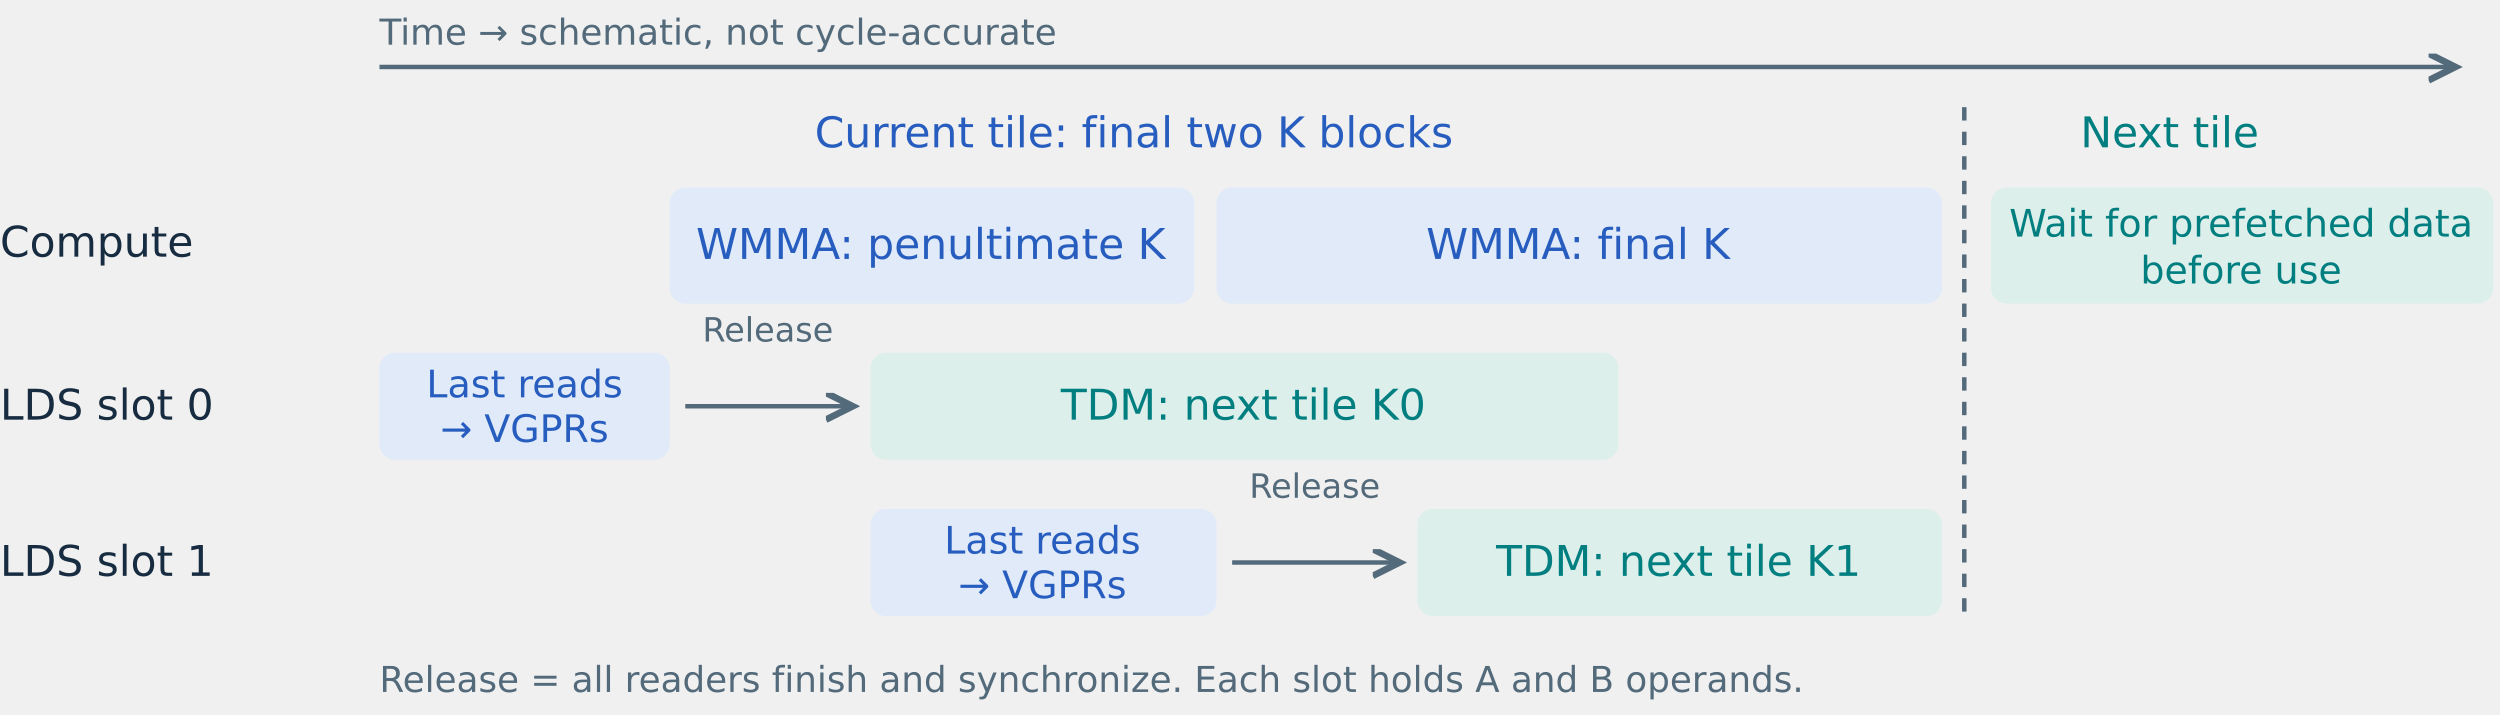
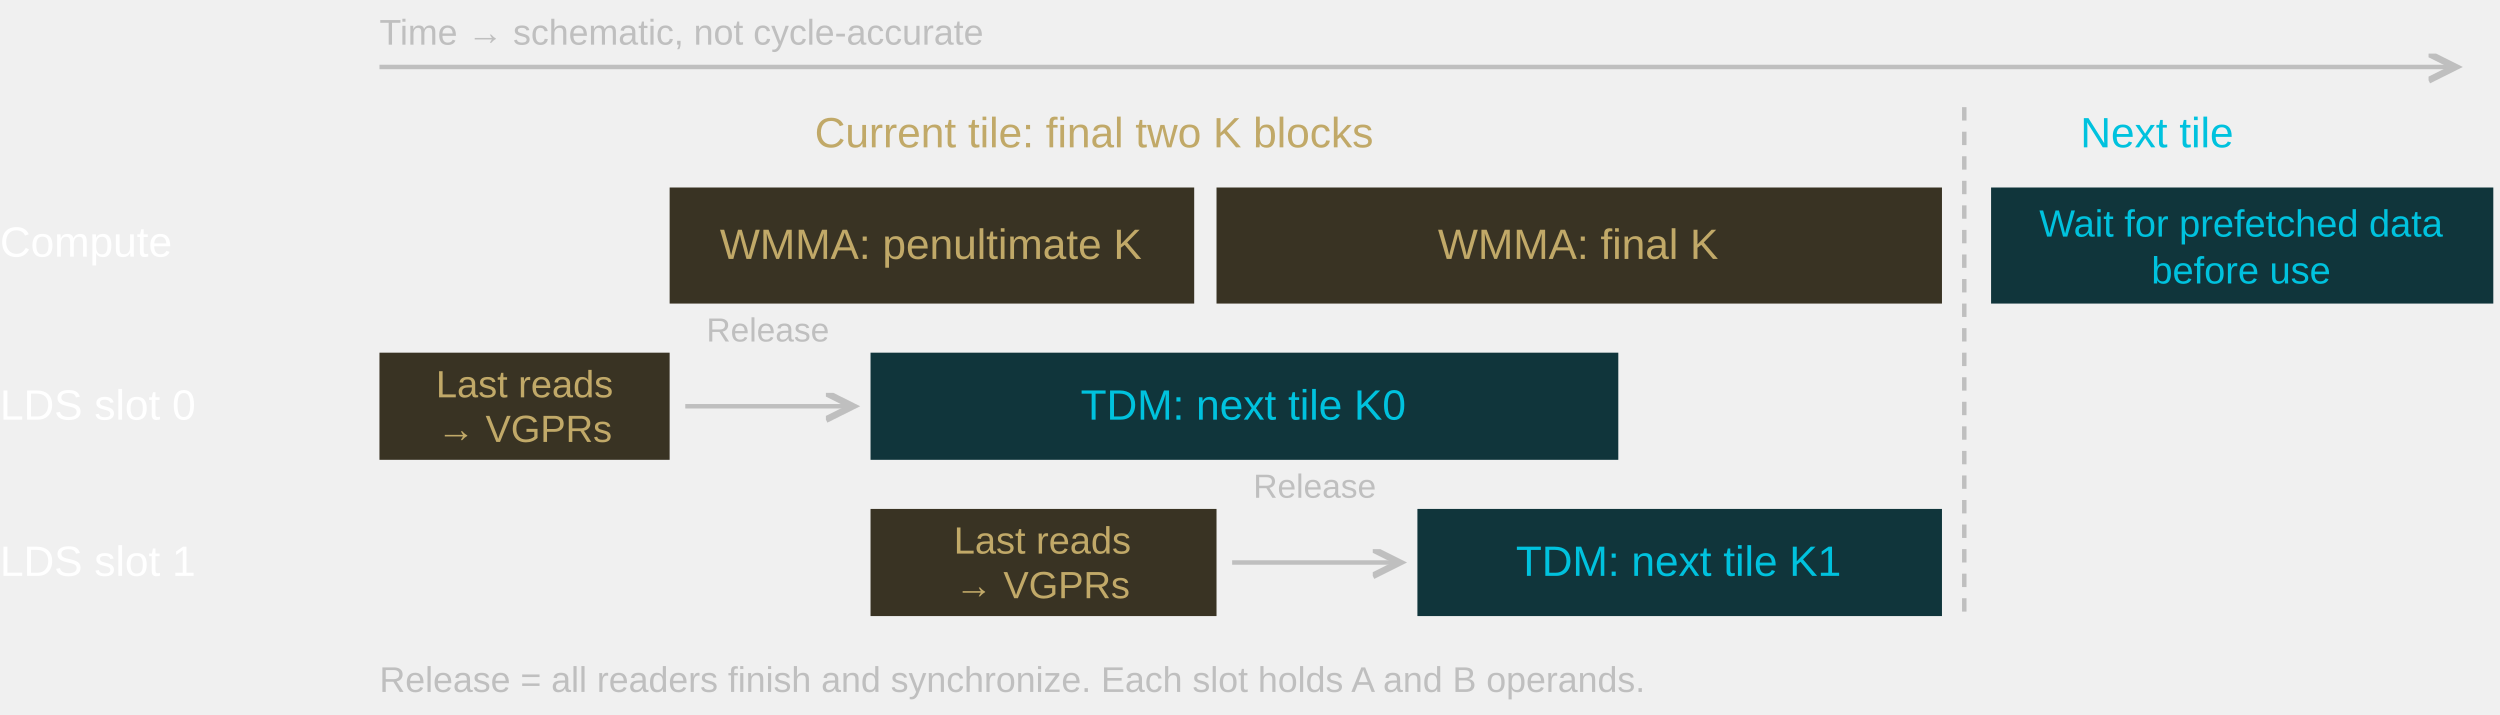
<svg xmlns="http://www.w3.org/2000/svg" width="1120" height="320" viewBox="0 0 1120 320">
  <defs>
    <marker id="arrow" markerWidth="8" markerHeight="8" refX="6" refY="3" orient="auto">
-       <path d="M0 0L6 3L0 6" fill="none" stroke="#536a7b" stroke-width="1.5" />
+       <path d="M0 0L6 3L0 6" fill="none" stroke="#bfbfbf" stroke-width="1.5" />
    </marker>
  </defs>
-   <g font-family="DejaVu Sans, sans-serif" font-size="19">
-     <path d="M170 30H1100" stroke="#536a7b" stroke-width="2" marker-end="url(#arrow)" />
-     <text x="170" y="20" fill="#536a7b" font-size="16">Time → schematic, not cycle-accurate</text>
-     <text x="365" y="66" fill="#275dbe">Current tile: final two K blocks</text>
-     <text x="932" y="66" fill="#007e80">Next tile</text>
-     <path d="M880 48V277" stroke="#536a7b" stroke-width="2" stroke-dasharray="6 5" />
-     <g fill="#172c40">
+   <g font-family="Liberation Sans, Arial, DejaVu Sans, sans-serif" font-size="19">
+     <path d="M170 30H1100" stroke="#bfbfbf" stroke-width="2" marker-end="url(#arrow)" />
+     <text x="170" y="20" fill="#bfbfbf" font-size="16">Time → schematic, not cycle-accurate</text>
+     <text x="365" y="66" fill="#c1a968">Current tile: final two K blocks</text>
+     <text x="932" y="66" fill="#00c2de">Next tile</text>
+     <path d="M880 48V277" stroke="#bfbfbf" stroke-width="2" stroke-dasharray="6 5" />
+     <g fill="#ffffff">
      <text x="0" y="115">Compute</text>
      <text x="0" y="188">LDS slot 0</text>
      <text x="0" y="258">LDS slot 1</text>
    </g>
-     <rect x="300" y="84" width="235" height="52" rx="7" fill="#e0eaf9" />
-     <rect x="545" y="84" width="325" height="52" rx="7" fill="#e0eaf9" />
-     <g text-anchor="middle" fill="#275dbe">
+     <rect x="300" y="84" width="235" height="52" rx="0" fill="#393323" />
+     <rect x="545" y="84" width="325" height="52" rx="0" fill="#393323" />
+     <g text-anchor="middle" fill="#c1a968">
      <text x="417" y="116">WMMA: penultimate K</text>
      <text x="707" y="116">WMMA: final K</text>
    </g>
-     <rect x="892" y="84" width="225" height="52" rx="7" fill="#dcefea" />
-     <g text-anchor="middle" fill="#007e80" font-size="17">
+     <rect x="892" y="84" width="225" height="52" rx="0" fill="#10353b" />
+     <g text-anchor="middle" fill="#00c2de" font-size="17">
      <text x="1004" y="106">Wait for prefetched data</text>
      <text x="1004" y="127">before use</text>
    </g>
-     <rect x="170" y="158" width="130" height="48" rx="7" fill="#e0eaf9" />
-     <rect x="390" y="228" width="155" height="48" rx="7" fill="#e0eaf9" />
-     <g fill="#275dbe" text-anchor="middle" font-size="17">
+     <rect x="170" y="158" width="130" height="48" rx="0" fill="#393323" />
+     <rect x="390" y="228" width="155" height="48" rx="0" fill="#393323" />
+     <g fill="#c1a968" text-anchor="middle" font-size="17">
      <text x="235" y="178">Last reads</text>
      <text x="235" y="198">→ VGPRs</text>
      <text x="467" y="248">Last reads</text>
      <text x="467" y="268">→ VGPRs</text>
    </g>
-     <g stroke="#536a7b" stroke-width="2" marker-end="url(#arrow)">
+     <g stroke="#bfbfbf" stroke-width="2" marker-end="url(#arrow)">
      <path d="M307 182H382" />
      <path d="M552 252H627" />
    </g>
-     <g fill="#536a7b" font-size="15" text-anchor="middle">
+     <g fill="#bfbfbf" font-size="15" text-anchor="middle">
      <text x="344" y="153">Release</text>
      <text x="589" y="223">Release</text>
    </g>
-     <rect x="390" y="158" width="335" height="48" rx="7" fill="#dcefea" />
-     <rect x="635" y="228" width="235" height="48" rx="7" fill="#dcefea" />
-     <g fill="#007e80" text-anchor="middle">
+     <rect x="390" y="158" width="335" height="48" rx="0" fill="#10353b" />
+     <rect x="635" y="228" width="235" height="48" rx="0" fill="#10353b" />
+     <g fill="#00c2de" text-anchor="middle">
      <text x="557" y="188">TDM: next tile K0</text>
      <text x="752" y="258">TDM: next tile K1</text>
    </g>
-     <text x="170" y="310" fill="#536a7b" font-size="16">Release = all readers finish and synchronize. Each slot holds A and B operands.</text>
+     <text x="170" y="310" fill="#bfbfbf" font-size="16">Release = all readers finish and synchronize. Each slot holds A and B operands.</text>
  </g>
</svg>
